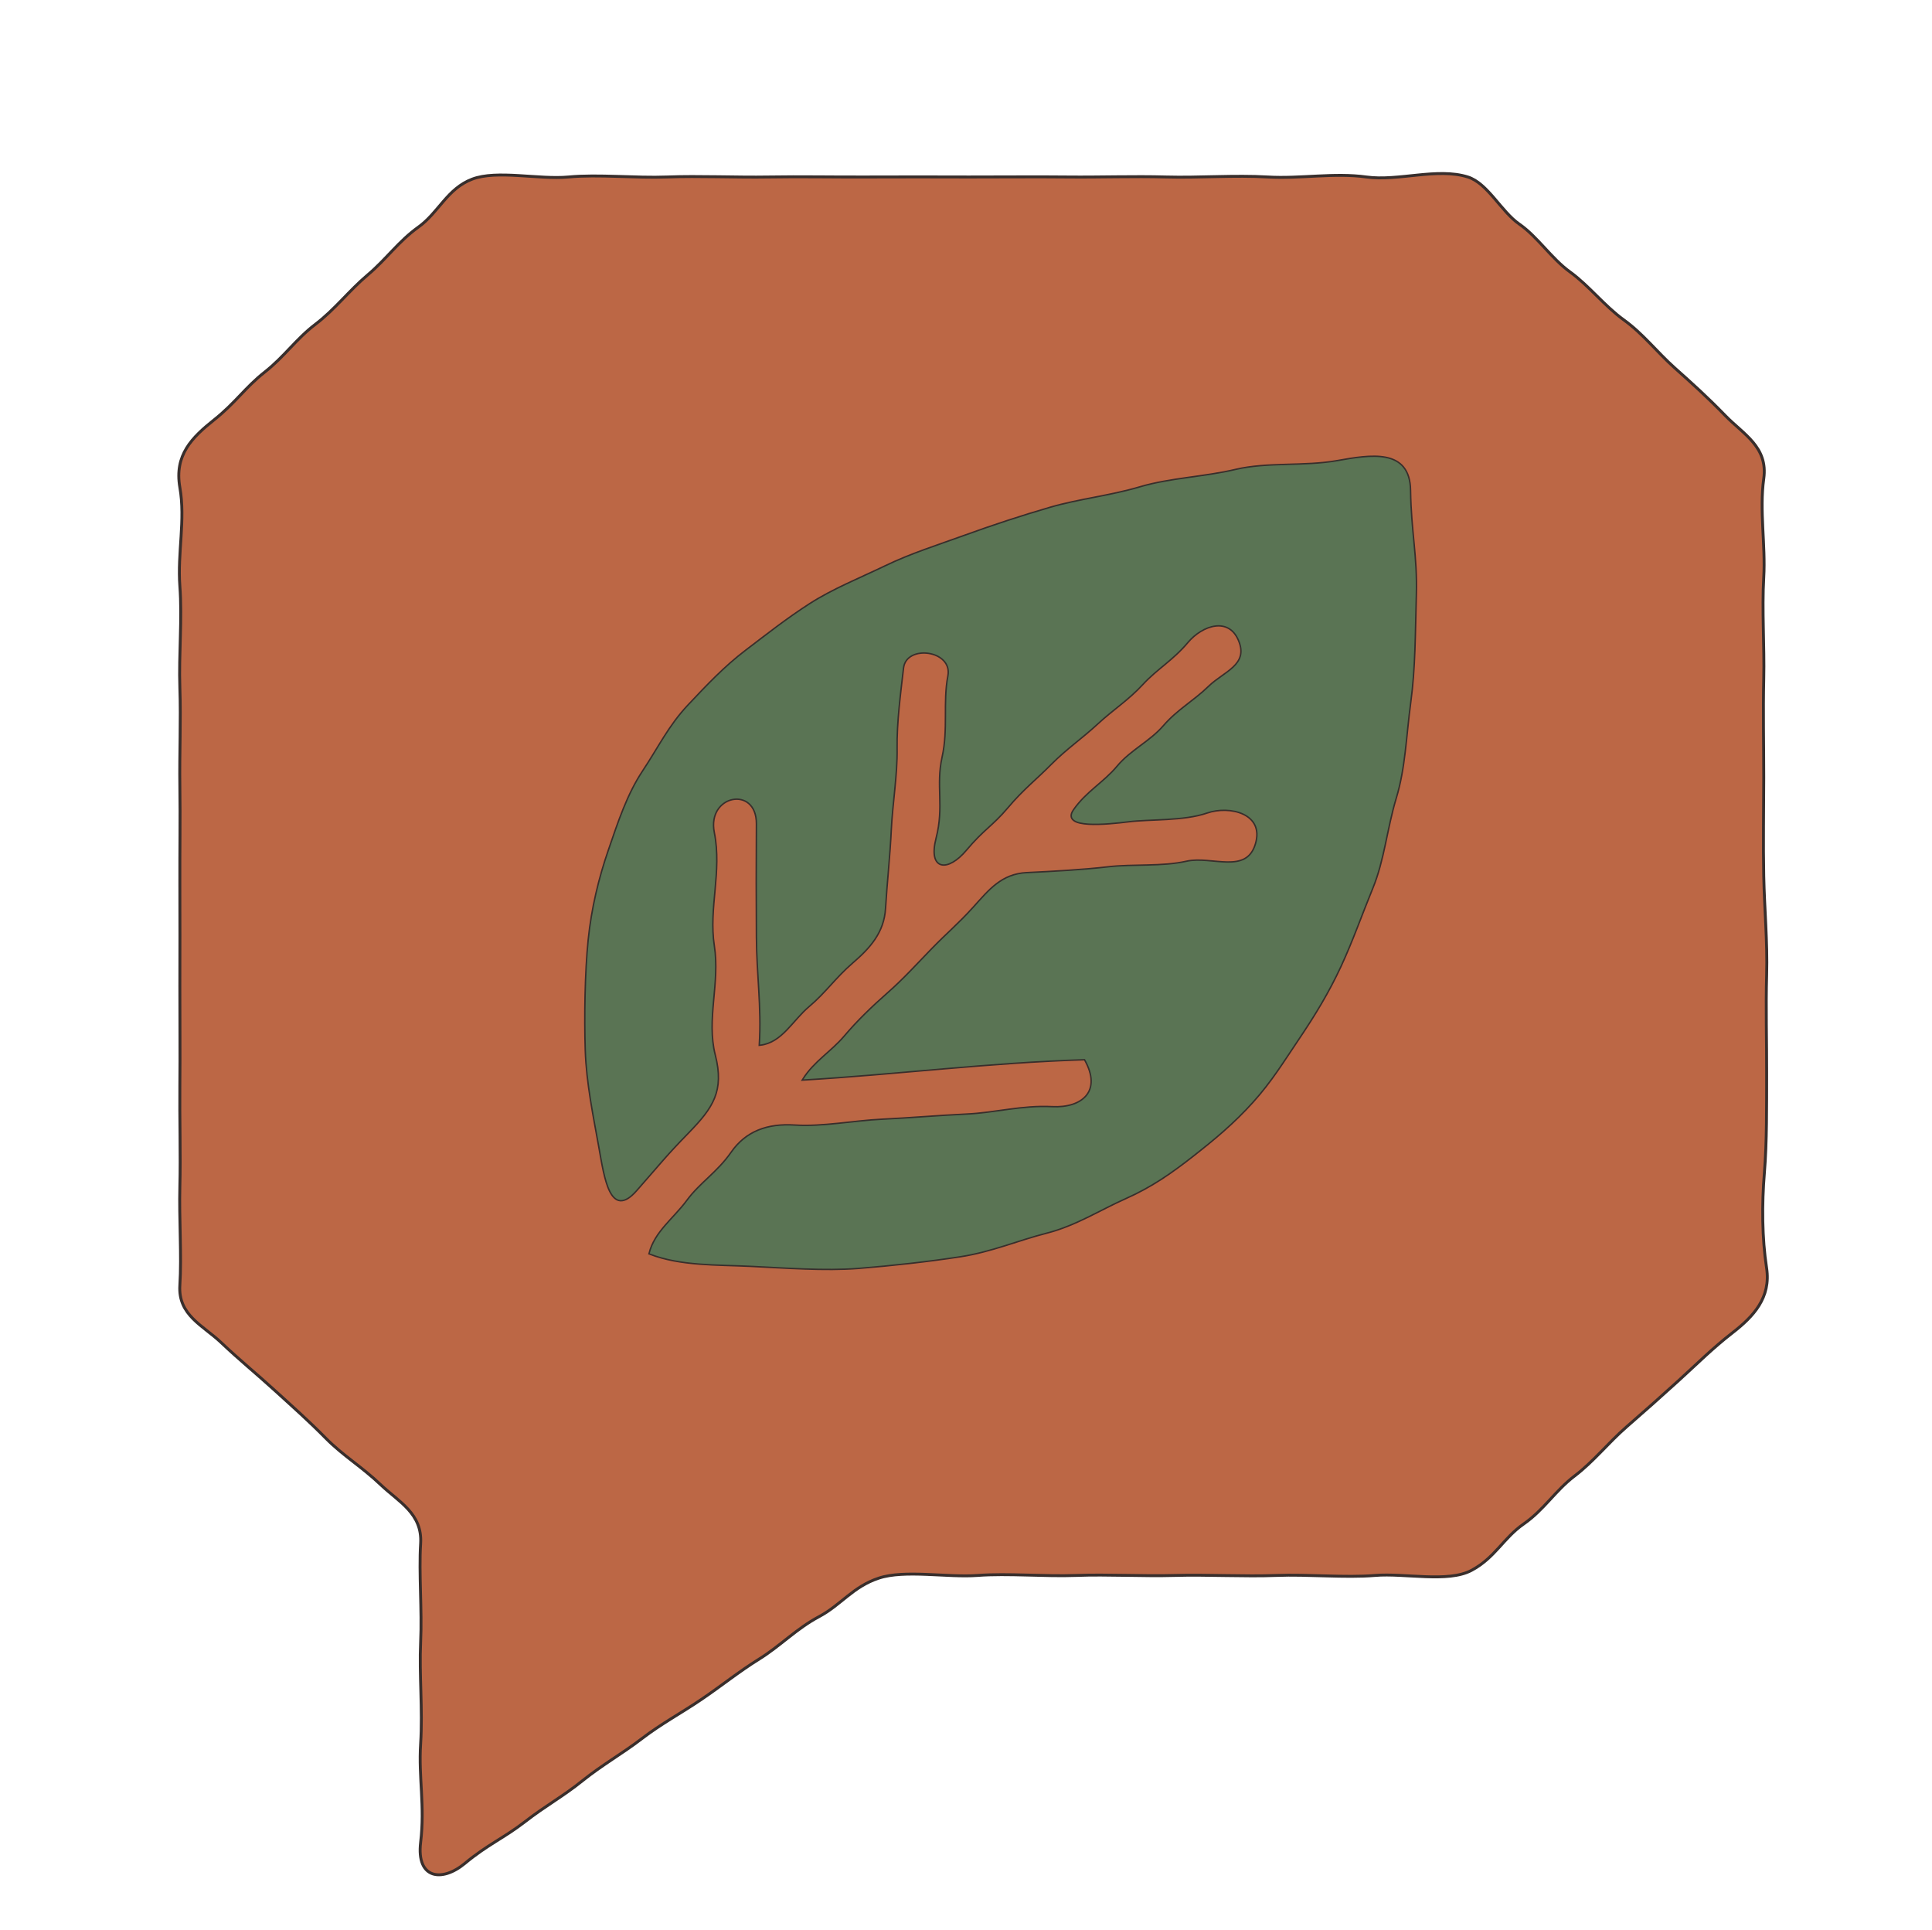
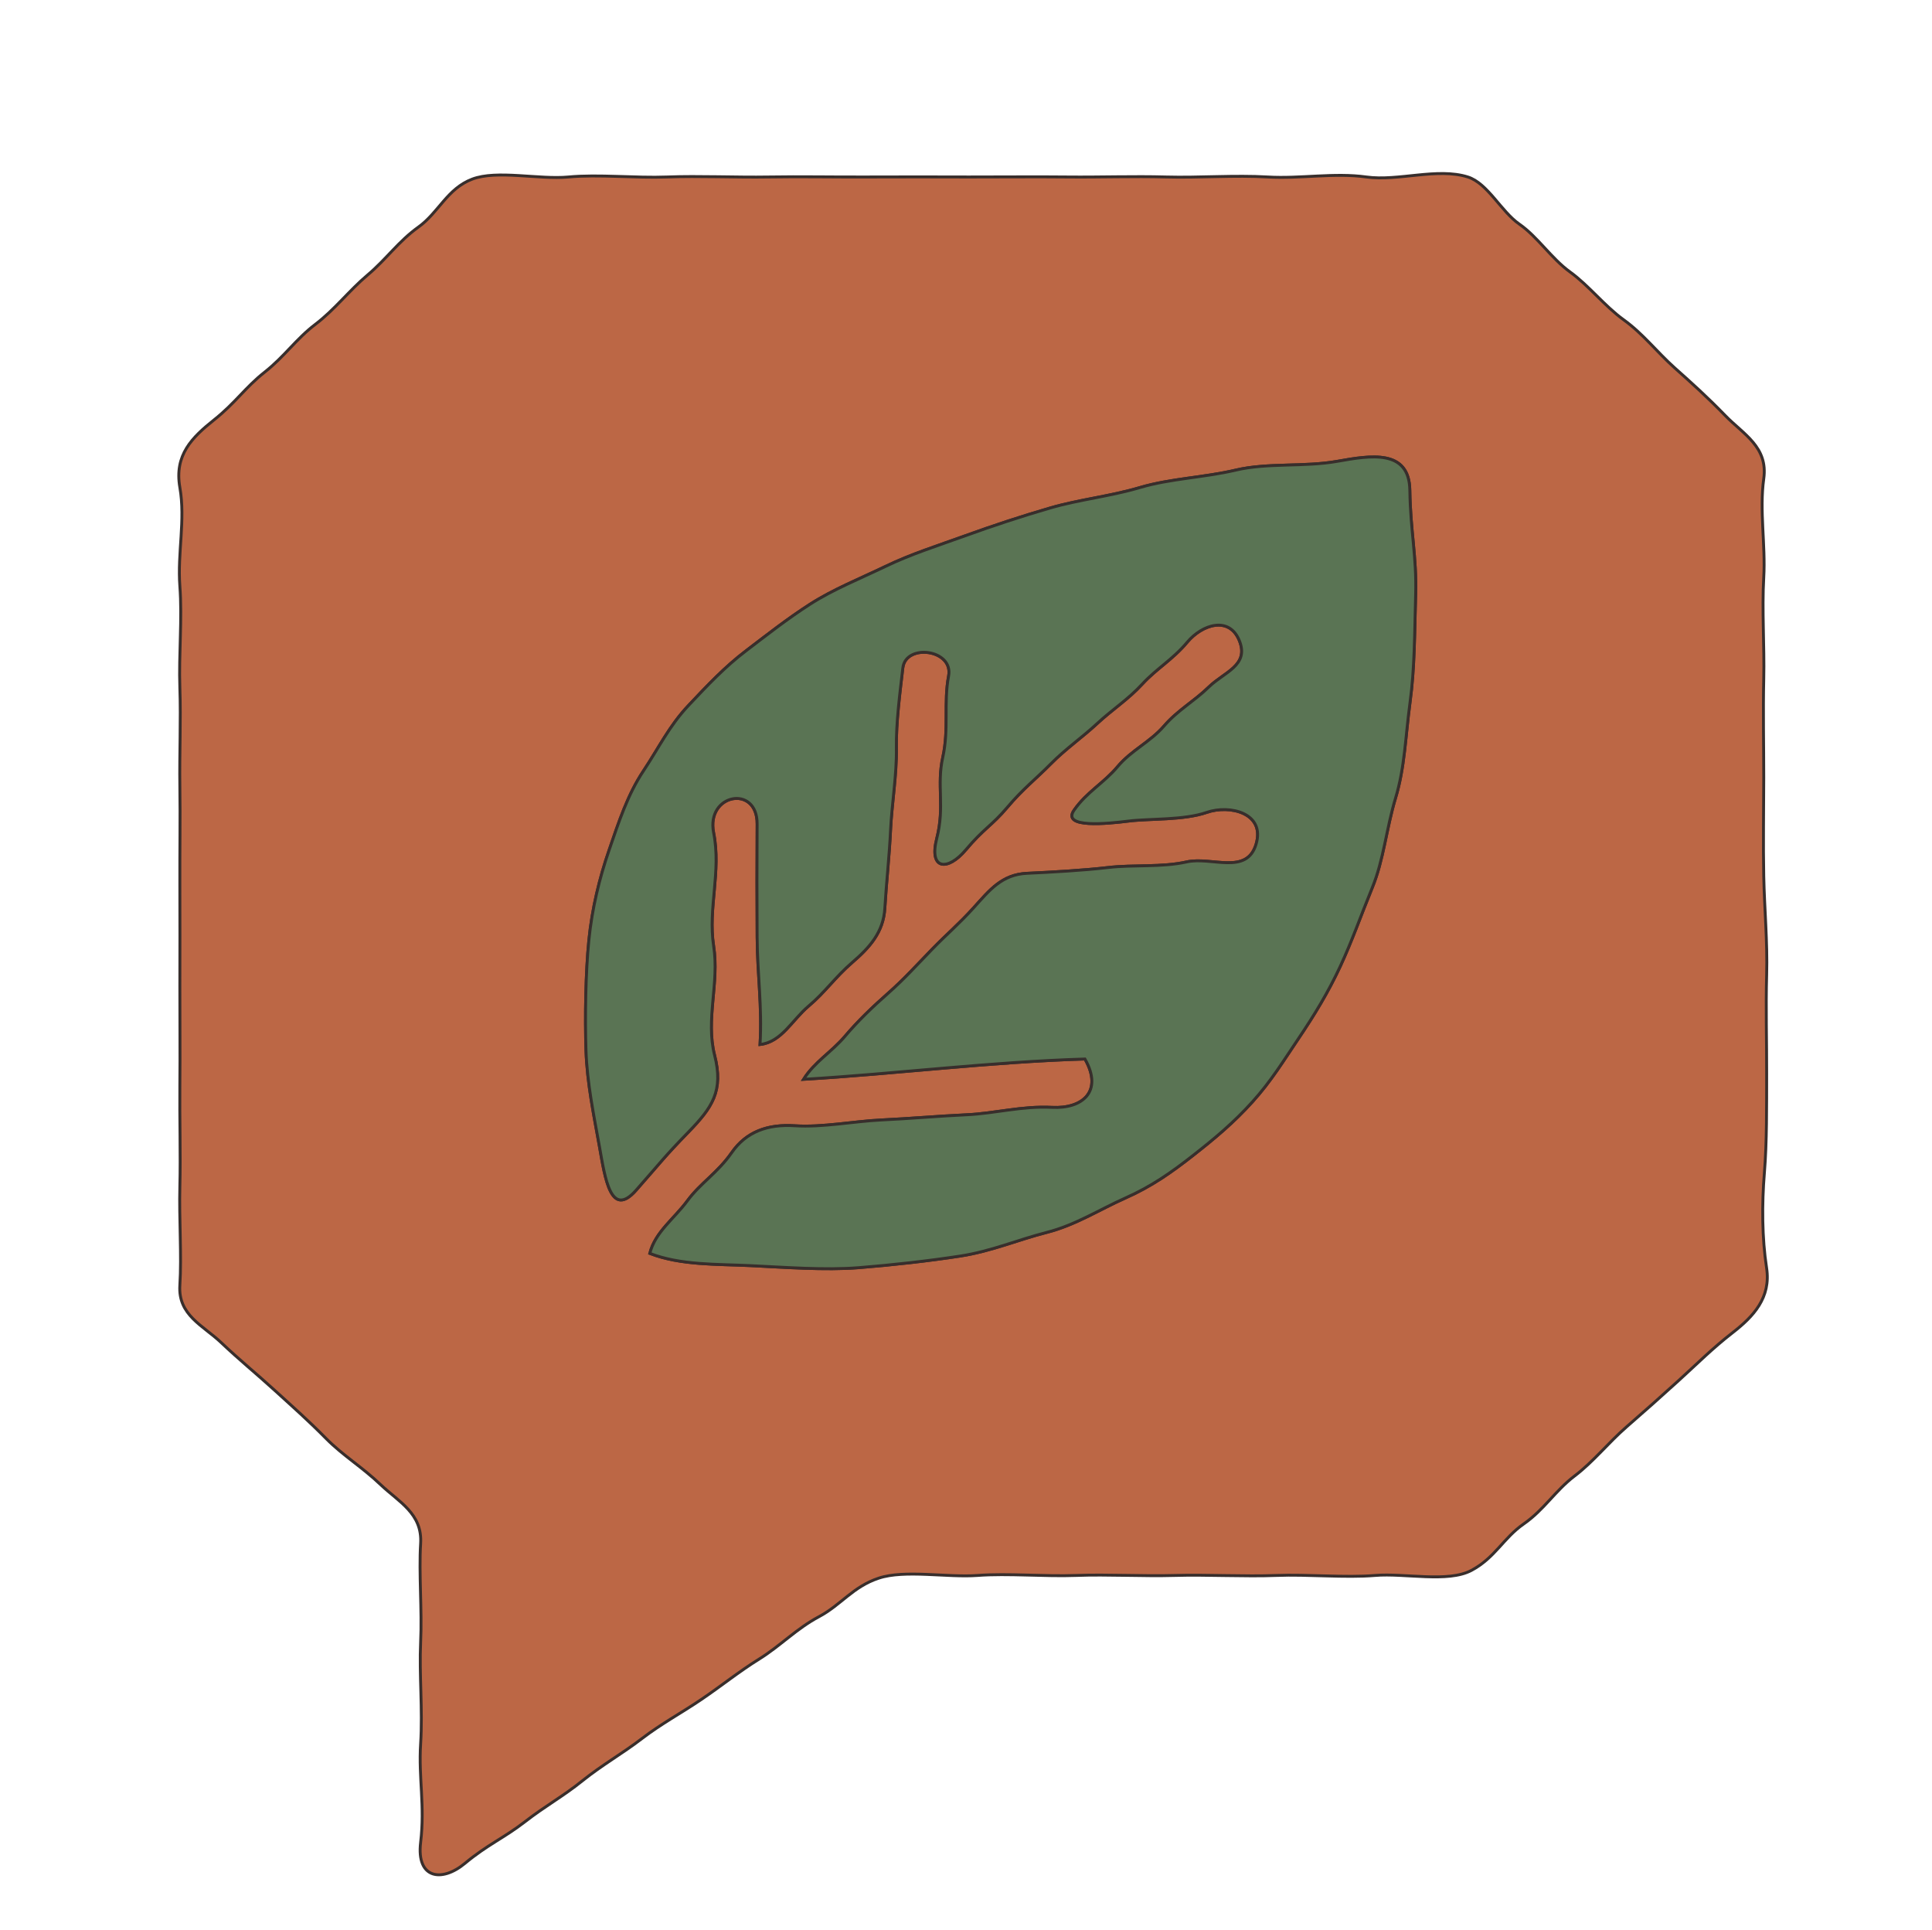
<svg xmlns="http://www.w3.org/2000/svg" viewBox="0 0 666 665" width="666" height="665" version="1.1" id="svg26">
  <defs id="defs30" />
  <g fill="#BC6745" fill-opacity="1" stroke="#382E2C" stroke-width="1" id="g20">
    <path d="m 506,61 c -10.51,-3.32 -23.96,1.54 -35,0 -11.04,-1.54 -22.71,0.67 -34,0 -11.29,-0.67 -23.63,0.31 -35,0 -11.37,-0.31 -22.62,0.12 -34,0 -11.38,-0.12 -22.59,0.02 -34,0 -11.41,-0.02 -23.62,-0.06 -35,0 -11.38,0.06 -22.75,-0.19 -34,0 -11.25,0.19 -24.04,-0.42 -35,0 -10.96,0.42 -23.73,-0.97 -34,0 -10.27,0.97 -24.66,-2.52 -33.25,0.75 -8.59,3.26 -11.57,11.53 -18.5,16.5 -6.94,4.97 -11.07,11.09 -17.5,16.5 -6.43,5.41 -11.31,11.91 -18,17 -6.69,5.08 -10.64,11.09 -17.5,16.5 -6.86,5.41 -9.99,10.52 -17.5,16.5 C 66.24,150.74 60.03,156.8 62,168 c 1.97,11.2 -0.86,22.64 0,34 0.86,11.36 -0.4,23.59 0,35 0.4,11.41 -0.17,22.61 0,34 0.17,11.39 -0.05,22.58 0,34 0.05,11.42 0.02,23.62 0,35 -0.02,11.38 0.12,22.74 0,34 -0.12,11.26 0.29,24.02 0,35 -0.29,10.98 0.66,23.68 0,34 -0.66,10.32 7.98,13.8 14.25,19.75 6.27,5.96 12.29,10.83 18.5,16.5 6.22,5.66 11.68,10.49 17.55,16.45 5.88,5.96 12.547,9.923 18.95,16.05 6.238,5.912 14.39,9.92 13.75,20.25 -0.64,10.33 0.52,22.8 0,34 -0.52,11.2 0.75,23.19 0,35 -0.75,11.81 1.52,21.33 0,34 -1.52,12.67 7.39,13.78 15.25,7.25 7.86,-6.53 13.41,-8.71 20.67,-14.33 7.25,-5.63 13.04,-8.67 19.85,-14.15 6.81,-5.48 13.73,-9.34 20.48,-14.52 6.76,-5.18 13.54,-8.78 20.5,-13.5 6.97,-4.71 12.81,-9.5 20.02,-13.98 7.21,-4.48 12.77,-10.41 20.48,-14.52 7.72,-4.1 11.7,-10.35 20.68,-13.32 8.97,-2.98 23.66,-0.15 34.07,-0.93 10.41,-0.78 23.12,0.41 34,0 10.88,-0.41 22.96,0.32 34,0 11.04,-0.32 24.11,0.43 35,0 10.89,-0.43 23.71,0.86 34,0 10.3,-0.86 25.11,2.59 33.25,-1.75 8.14,-4.34 10.98,-11.13 18,-16 7.01,-4.87 10.88,-11.46 17.5,-16.5 6.63,-5.03 11.57,-11.4 18,-17 6.43,-5.59 11.59,-10.17 18,-16 6.41,-5.82 11.45,-10.93 18.55,-16.45 7.1,-5.51 13.25,-12.03 11.68,-22.28 -1.58,-10.24 -1.65,-21.99 -0.76,-32.8 0.89,-10.81 0.75,-22.91 0.78,-34.22 0.03,-11.31 -0.32,-22.58 0,-34 0.32,-11.42 -0.77,-22.72 -1,-34 -0.23,-11.28 -0.01,-22.69 0,-34 0.01,-11.31 -0.26,-22.66 0,-34 0.26,-11.34 -0.65,-23.74 0,-35 0.65,-11.26 -1.54,-23.01 0,-34 1.54,-10.99 -7.01,-15.32 -13.25,-21.75 -6.24,-6.43 -11.4,-11.06 -17.5,-16.5 -6.09,-5.45 -10.87,-11.73 -17.5,-16.5 -6.62,-4.77 -12.06,-11.85 -18.5,-16.5 -6.44,-4.64 -11.24,-12.17 -17.5,-16.5 C 517.49,72.92 512.82,63.15 506,61 M 224,432 c 1.9,-7.42 8.3,-11.83 12.92,-18.08 4.62,-6.26 10.37,-9.57 15.33,-16.67 4.95,-7.1 12.25,-9.86 21.76,-9.24 9.5,0.62 20.32,-1.55 29.99,-2.01 9.67,-0.45 19.32,-1.32 29.22,-1.78 9.9,-0.46 19.05,-3.09 29.45,-2.55 10.4,0.54 17.72,-5.44 11.33,-16.67 -32.51,0.98 -65.5,5.14 -97,7 3.79,-6.01 9.66,-9.38 14.23,-14.77 4.57,-5.39 9.6,-10.21 15.02,-14.98 5.42,-4.78 9.75,-9.59 15,-15 5.25,-5.42 9.16,-8.59 14.5,-14.5 5.34,-5.91 9.59,-11.33 18.25,-11.75 8.66,-0.41 19.22,-0.98 28,-2 8.78,-1.02 18.49,0 27.07,-1.93 8.59,-1.92 20.67,4.68 23.92,-6.08 3.26,-10.76 -9.04,-13.75 -16.99,-10.99 -7.96,2.76 -19.66,2.08 -27,3 -7.34,0.92 -23.11,2.53 -18.75,-3.75 4.36,-6.28 10.28,-9.35 15,-15 4.72,-5.65 11.19,-8.44 16,-14 4.81,-5.56 10.25,-8.4 15.5,-13.5 5.24,-5.11 13.97,-7.4 10.47,-15.97 -3.49,-8.58 -12.82,-5.56 -17.92,0.52 -5.1,6.09 -10.63,9.14 -15.53,14.47 -4.9,5.32 -10.24,8.69 -15.47,13.53 -5.22,4.85 -10.92,8.77 -16.05,13.95 -5.12,5.19 -9.67,8.67 -15,15 -5.34,6.33 -8.18,7.34 -14.33,14.67 -6.16,7.33 -12.82,7.03 -9.99,-3.99 2.83,-11.03 -0.12,-18.1 2.07,-27.93 2.18,-9.83 0.24,-18.78 2,-28 1.76,-9.22 -14.79,-11.33 -15.78,-2.78 -0.98,8.56 -2.36,18.76 -2.22,27.78 0.14,9.02 -1.59,19.21 -2,28 -0.41,8.79 -1.49,18.7 -1.98,27.02 -0.48,8.33 -5.33,13.62 -11.27,18.73 -5.93,5.12 -9.3,10.21 -15,15 -5.7,4.79 -9.34,12.44 -16.75,13.25 0.78,-13.21 -0.92,-23.82 -1,-37 -0.08,-13.18 -0.09,-25.28 0,-39 0.09,-13.72 -17.68,-10.4 -15,3 2.68,13.4 -2.01,26.09 0,39 2.01,12.91 -2.82,25.33 0.33,37.67 3.15,12.34 -0.77,18.03 -9.08,26.58 -8.31,8.54 -9.27,10.1 -18,20 -8.74,9.9 -10.68,-4.28 -12.58,-14.92 -1.9,-10.65 -4.29,-21.94 -4.67,-33.33 -0.38,-11.39 -0.12,-27.08 1,-38 1.11,-10.93 3.63,-21.32 6.98,-31.02 3.34,-9.71 6.37,-19.05 11.79,-27.21 5.42,-8.16 8.93,-15.55 15.48,-22.52 6.56,-6.96 12.58,-13.37 20,-19 7.41,-5.63 14.03,-10.88 22,-16 7.97,-5.12 17.17,-8.78 25.98,-13.02 8.81,-4.25 17.97,-7.12 27.45,-10.55 9.47,-3.43 19.35,-6.69 29.39,-9.61 10.04,-2.92 20.53,-3.96 30.95,-7.05 10.43,-3.08 22.04,-3.41 33,-6 10.97,-2.58 23.51,-0.99 34.98,-3.02 11.47,-2.03 24.79,-4.32 25,10 0.21,14.33 2.38,22.64 2,36 -0.38,13.36 -0.31,25.12 -1.93,37.07 -1.61,11.96 -1.79,22.37 -5,33 -3.2,10.63 -4.07,21.25 -8.05,30.95 -3.97,9.71 -6.82,18 -10.99,27.01 -4.18,9 -8.92,16.76 -14.28,24.72 -5.37,7.95 -9.52,14.82 -16,22 -6.48,7.19 -13.01,12.63 -20.5,18.5 -7.48,5.87 -14.32,10.67 -23.33,14.67 -9,4.01 -17.16,9.31 -27.14,11.86 -9.98,2.54 -18.99,6.48 -29.85,8.15 -10.87,1.67 -23.45,3.08 -35,4 -11.56,0.91 -25.59,-0.15 -37.15,-0.71 C 247.21,435.66 234.67,436.13 224,432 Z" id="path18" />
  </g>
-   <g fill="#5A7454" fill-opacity="1.00" id="g24">
+   <g fill="#5A7454" fill-opacity="1.00" stroke="#382E2C" stroke-width="1" id="g24">
    <path d=" M 224.00 432.00  C 234.67 436.13 247.21 435.66 258.78 436.22 C 270.34 436.78 284.37 437.84 295.93 436.93 C 307.48 436.01 320.06 434.60 330.93 432.93 C 341.79 431.26 350.80 427.32 360.78 424.78 C 370.76 422.23 378.92 416.93 387.92 412.92 C 396.93 408.92 403.77 404.12 411.25 398.25 C 418.74 392.38 425.27 386.94 431.75 379.75 C 438.23 372.57 442.38 365.70 447.75 357.75 C 453.11 349.79 457.85 342.03 462.03 333.03 C 466.20 324.02 469.05 315.73 473.02 306.02 C 477.00 296.32 477.87 285.70 481.07 275.07 C 484.28 264.44 484.46 254.03 486.07 242.07 C 487.69 230.12 487.62 218.36 488.00 205.00 C 488.38 191.64 486.21 183.33 486.00 169.00 C 485.79 154.68 472.47 156.97 461.00 159.00 C 449.53 161.03 436.99 159.44 426.02 162.02 C 415.06 164.61 403.45 164.94 393.02 168.02 C 382.60 171.11 372.11 172.15 362.07 175.07 C 352.03 177.99 342.15 181.25 332.68 184.68 C 323.20 188.11 314.04 190.98 305.23 195.23 C 296.42 199.47 287.22 203.13 279.25 208.25 C 271.28 213.37 264.66 218.62 257.25 224.25 C 249.83 229.88 243.81 236.29 237.25 243.25 C 230.70 250.22 227.19 257.61 221.77 265.77 C 216.35 273.93 213.32 283.27 209.98 292.98 C 206.63 302.68 204.11 313.07 203.00 324.00 C 201.88 334.92 201.62 350.61 202.00 362.00 C 202.38 373.39 204.77 384.68 206.67 395.33 C 208.57 405.97 210.51 420.15 219.25 410.25 C 227.98 400.35 228.94 398.79 237.25 390.25 C 245.56 381.70 249.48 376.01 246.33 363.67 C 243.18 351.33 248.01 338.91 246.00 326.00 C 243.99 313.09 248.68 300.40 246.00 287.00 C 243.32 273.60 261.09 270.28 261.00 284.00 C 260.91 297.72 260.92 309.82 261.00 323.00 C 261.08 336.18 262.78 346.79 262.00 360.00 C 269.41 359.19 273.05 351.54 278.75 346.75 C 284.45 341.96 287.82 336.87 293.75 331.75 C 299.69 326.64 304.54 321.35 305.02 313.02 C 305.51 304.70 306.59 294.79 307.00 286.00 C 307.41 277.21 309.14 267.02 309.00 258.00 C 308.86 248.98 310.24 238.78 311.22 230.22 C 312.21 221.67 328.76 223.78 327.00 233.00 C 325.24 242.22 327.18 251.17 325.00 261.00 C 322.81 270.83 325.76 277.90 322.93 288.93 C 320.10 299.95 326.76 300.25 332.92 292.92 C 339.07 285.59 341.91 284.58 347.25 278.25 C 352.58 271.92 357.13 268.44 362.25 263.25 C 367.38 258.07 373.08 254.15 378.30 249.30 C 383.53 244.46 388.87 241.09 393.77 235.77 C 398.67 230.44 404.20 227.39 409.30 221.30 C 414.40 215.22 423.73 212.20 427.22 220.78 C 430.72 229.35 421.99 231.64 416.75 236.75 C 411.50 241.85 406.06 244.69 401.25 250.25 C 396.44 255.81 389.97 258.60 385.25 264.25 C 380.53 269.90 374.61 272.97 370.25 279.25 C 365.89 285.53 381.66 283.92 389.00 283.00 C 396.34 282.08 408.04 282.76 416.00 280.00 C 423.95 277.24 436.25 280.23 432.99 290.99 C 429.74 301.75 417.66 295.15 409.07 297.07 C 400.49 299.00 390.78 297.98 382.00 299.00 C 373.22 300.02 362.66 300.59 354.00 301.00 C 345.34 301.42 341.09 306.84 335.75 312.75 C 330.41 318.66 326.50 321.83 321.25 327.25 C 316.00 332.66 311.67 337.47 306.25 342.25 C 300.83 347.02 295.80 351.84 291.23 357.23 C 286.66 362.62 280.79 365.99 277.00 372.00 C 308.50 370.14 341.49 365.98 374.00 365.00 C 380.39 376.23 373.07 382.21 362.67 381.67 C 352.27 381.13 343.12 383.76 333.22 384.22 C 323.32 384.68 313.67 385.55 304.00 386.00 C 294.33 386.46 283.51 388.63 274.01 388.01 C 264.50 387.39 257.20 390.15 252.25 397.25 C 247.29 404.35 241.54 407.66 236.92 413.92 C 232.30 420.17 225.90 424.58 224.00 432.00 Z" id="path22" />
  </g>
</svg>
